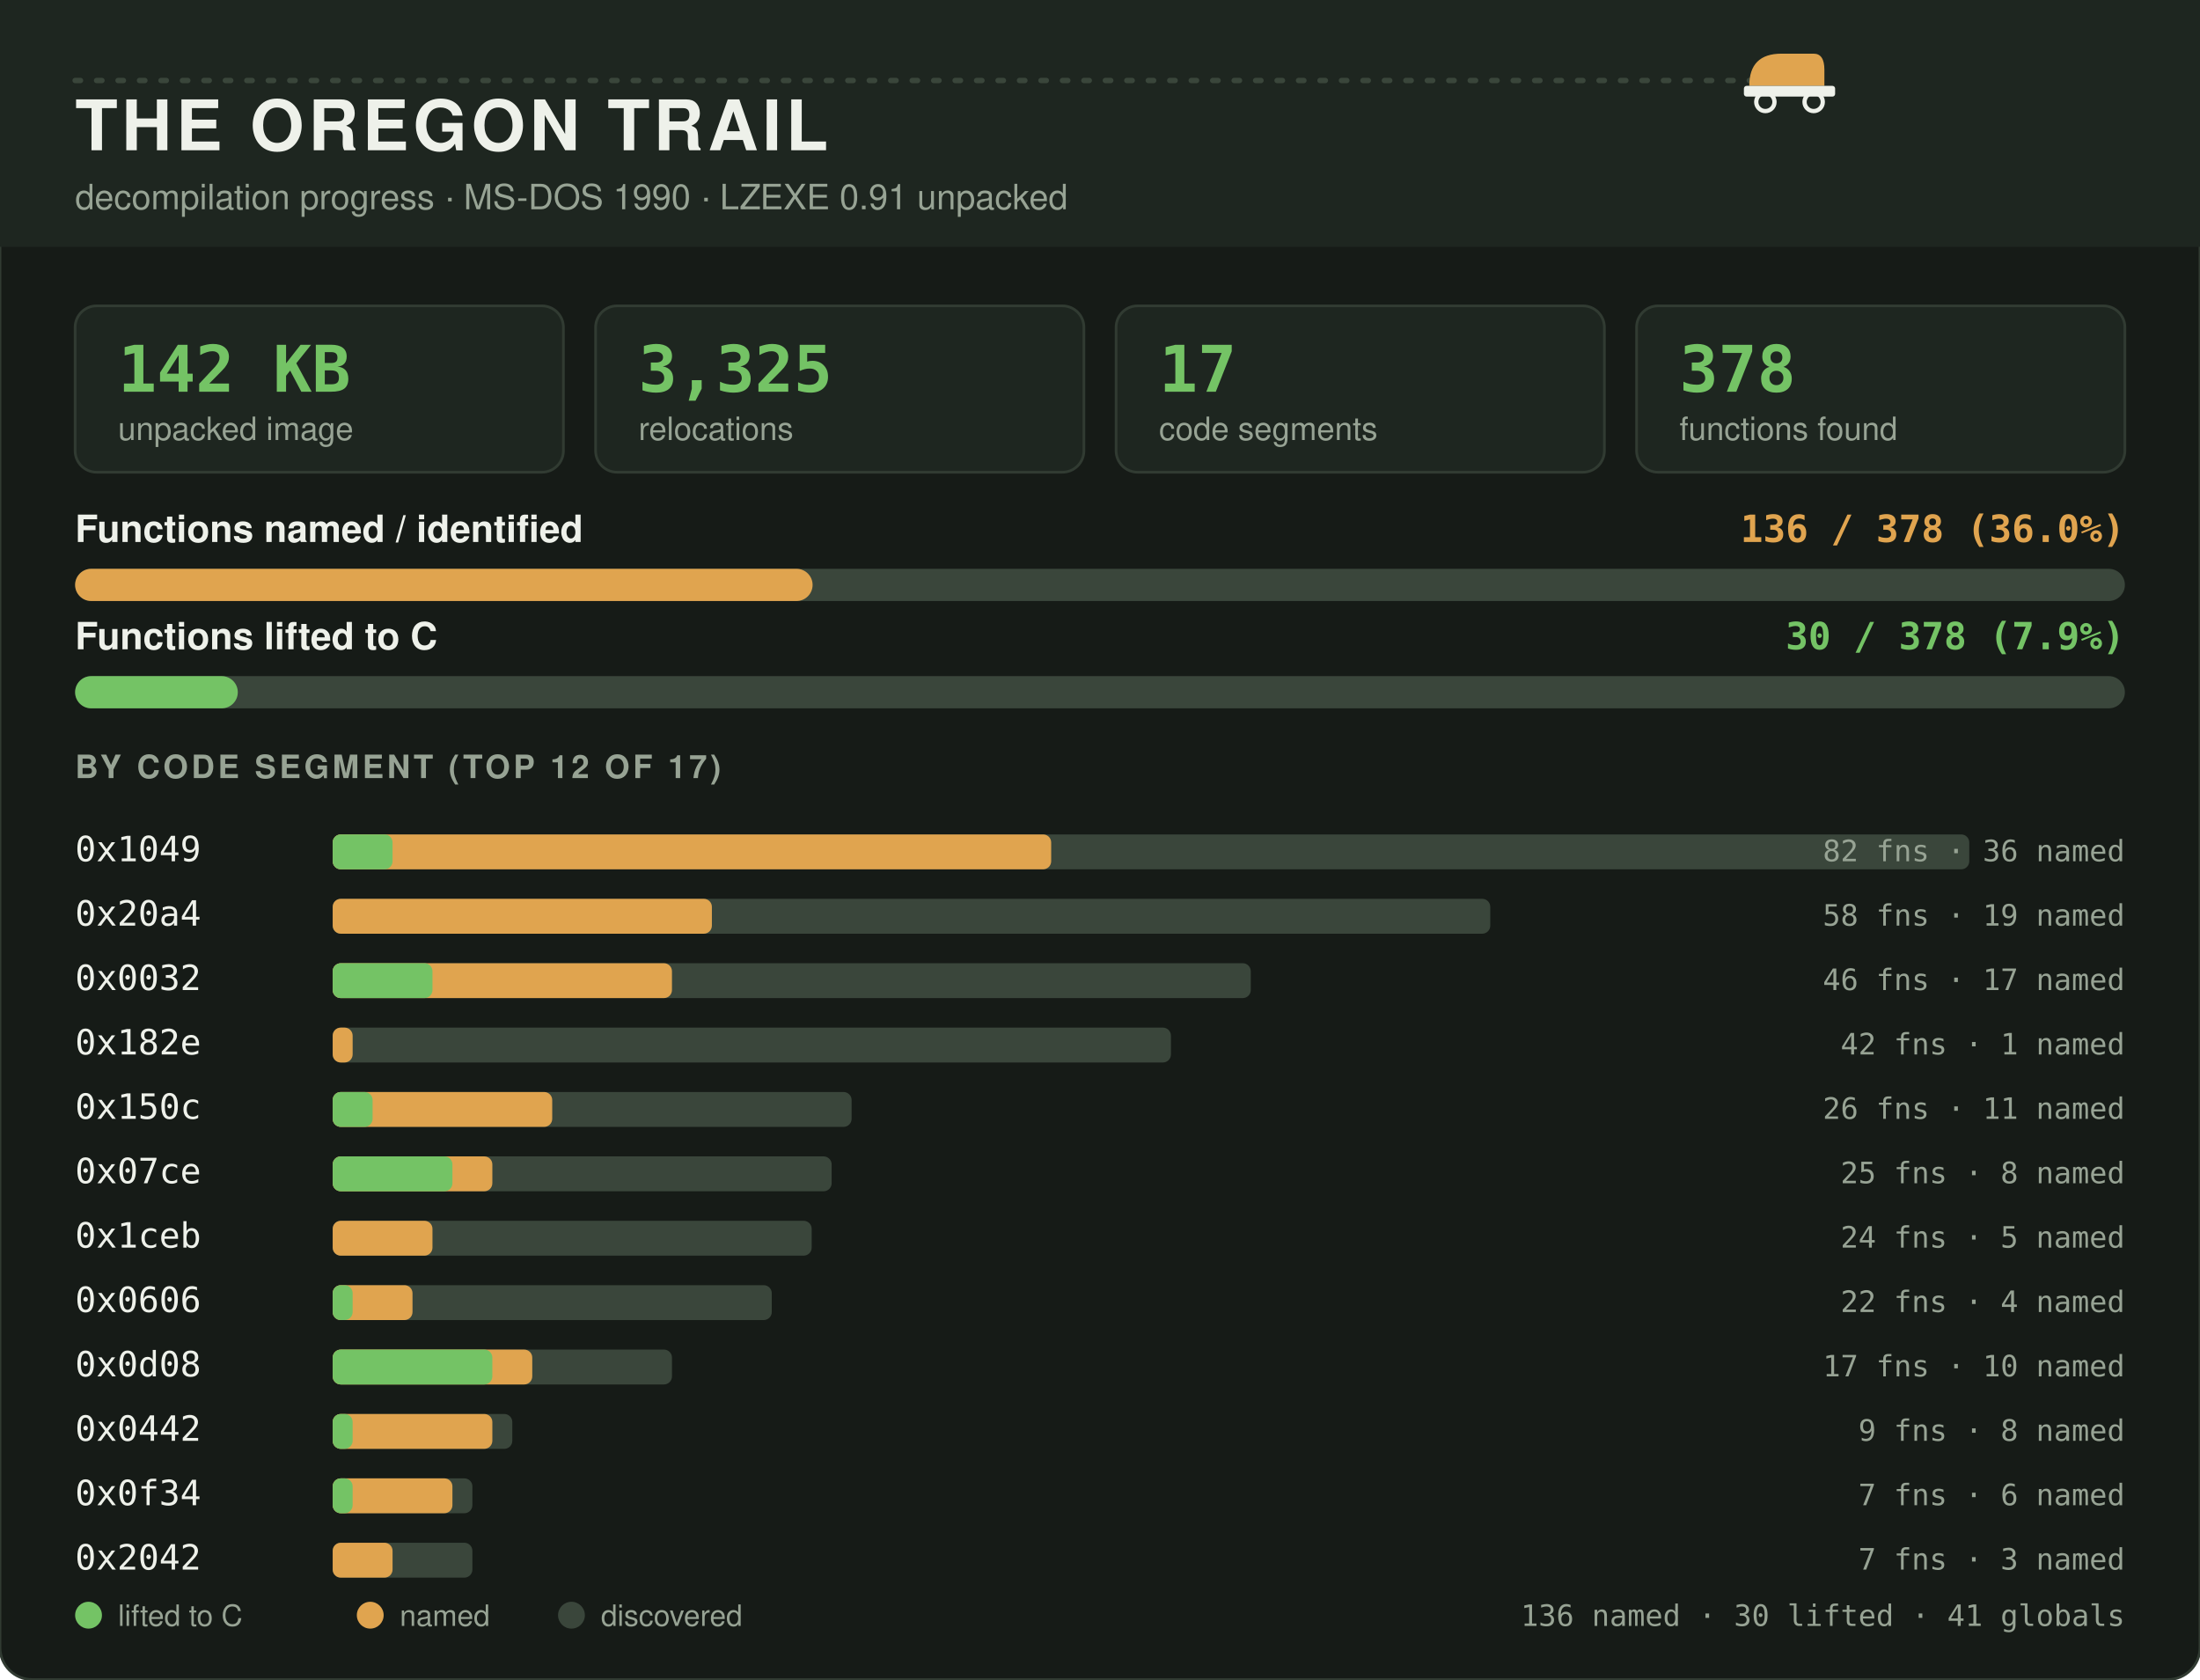
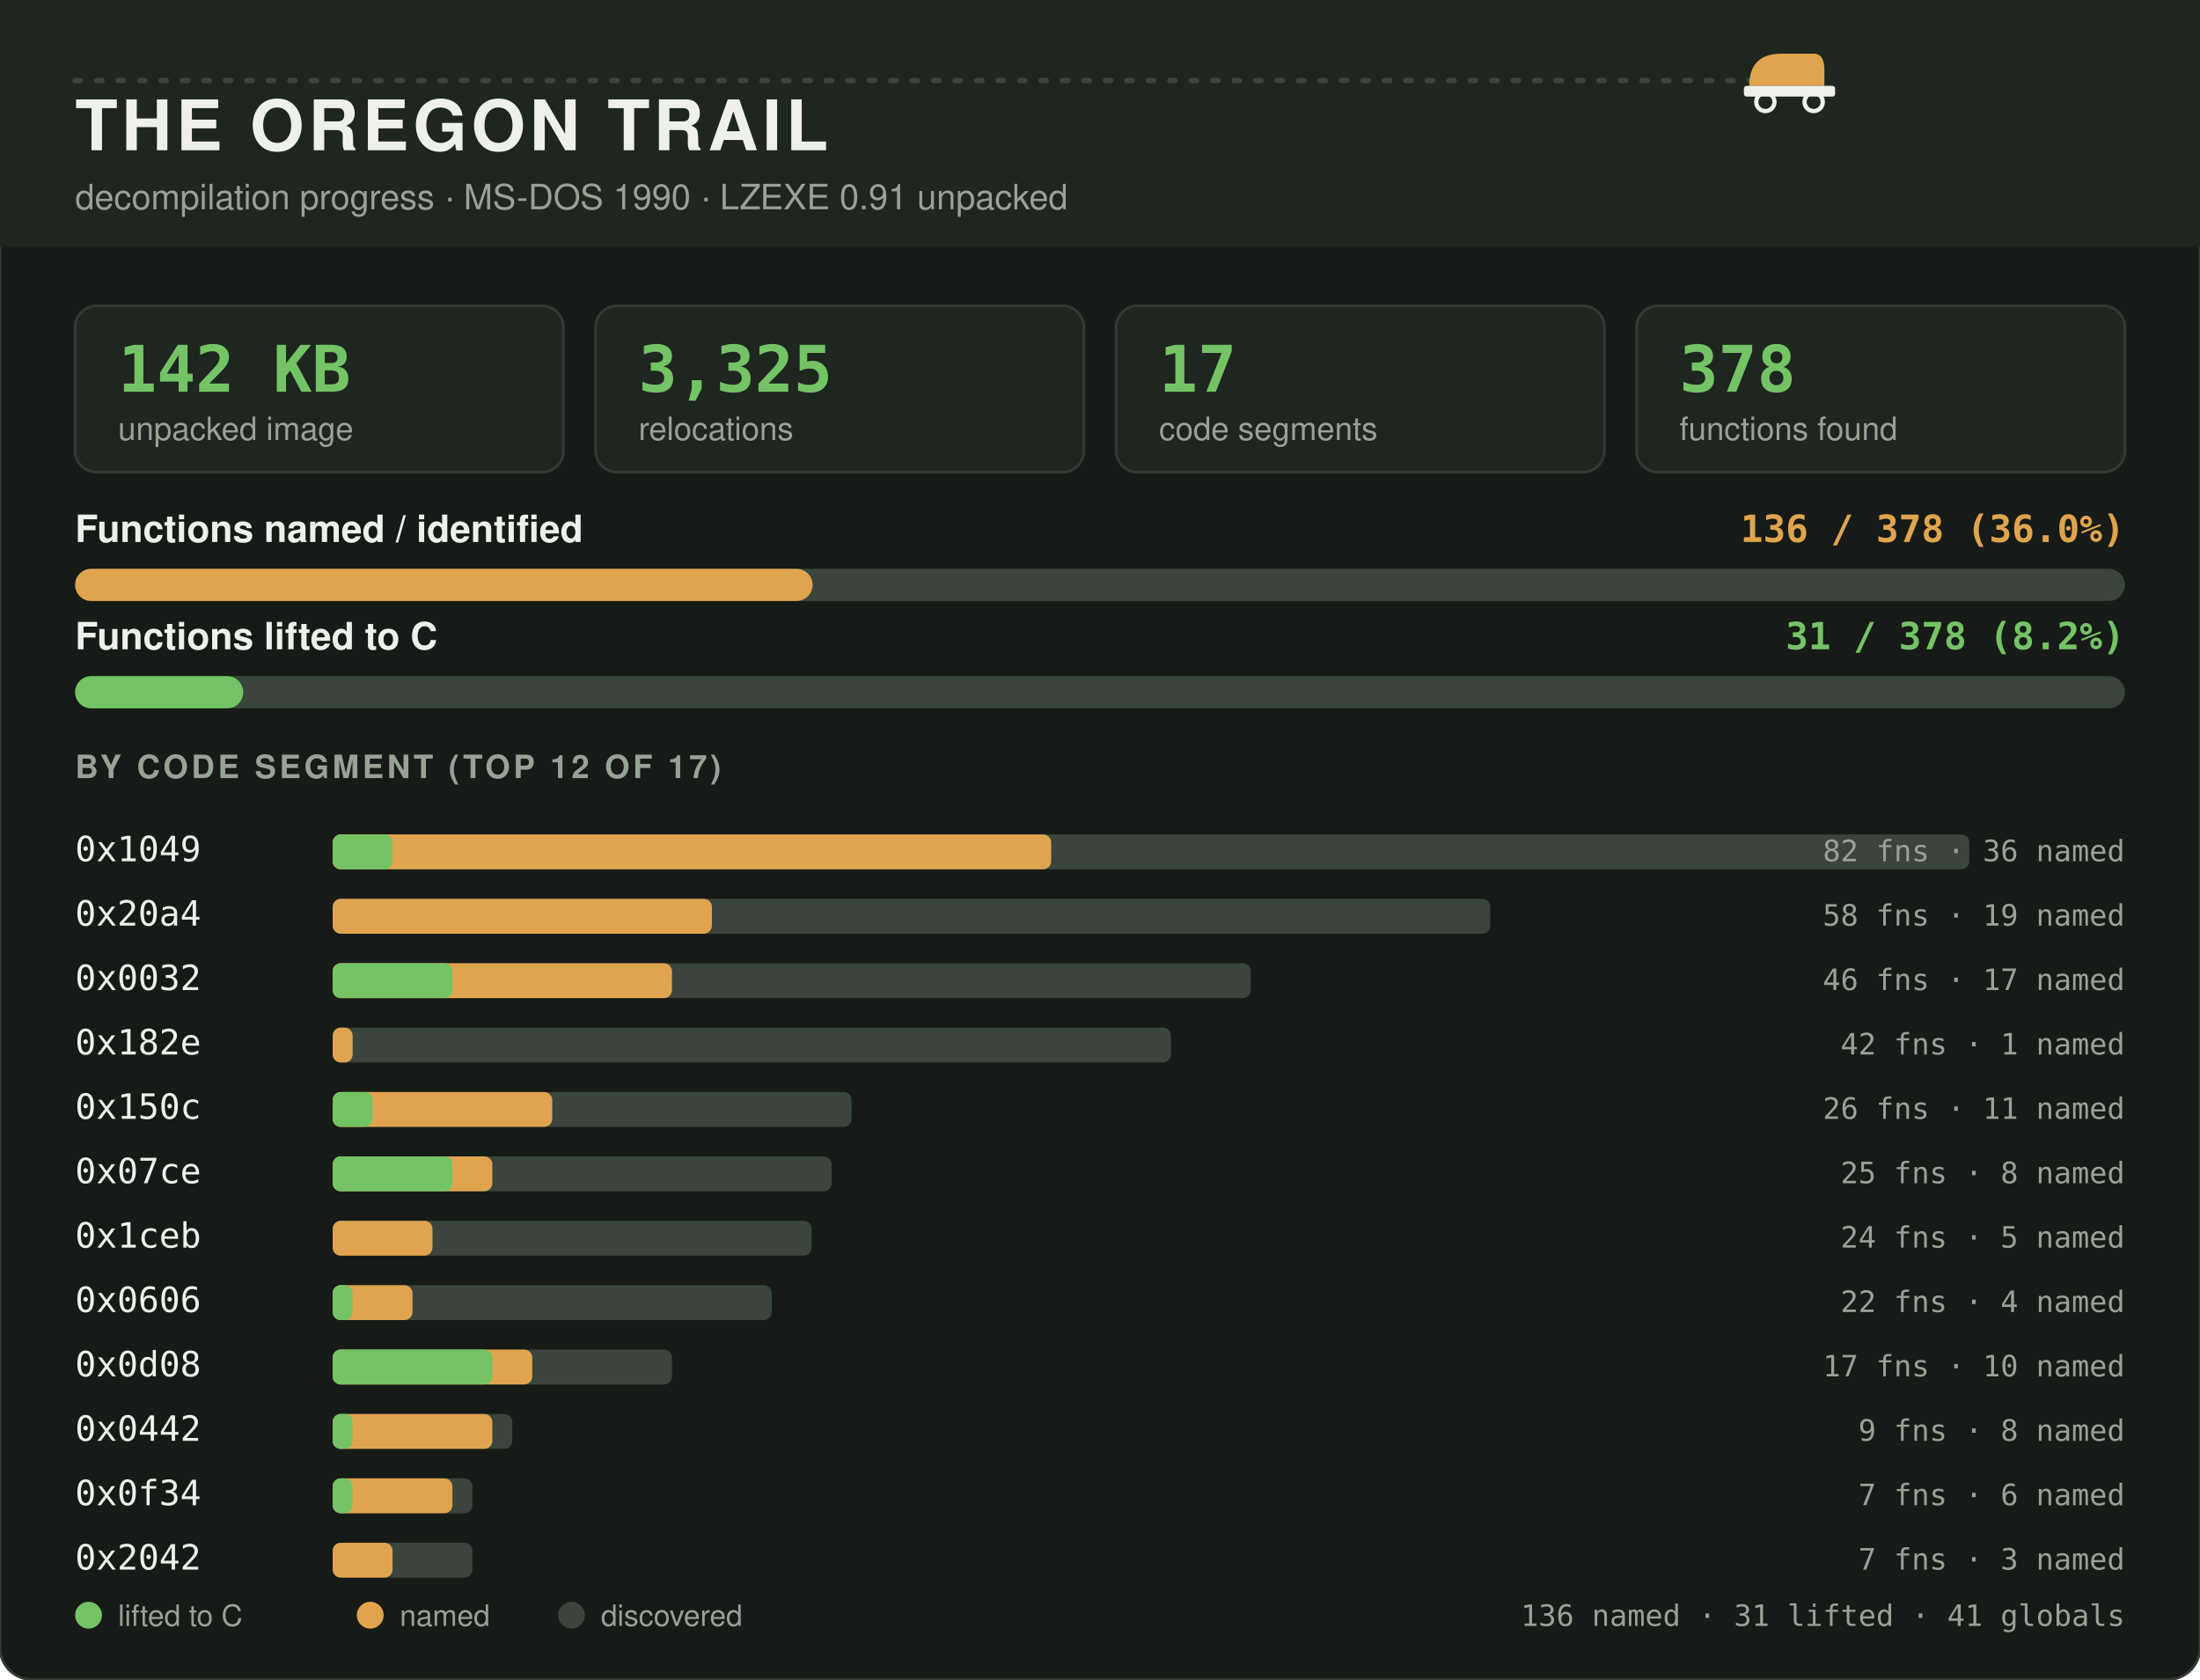
<svg xmlns="http://www.w3.org/2000/svg" width="820" height="626" viewBox="0 0 820 626" font-family="sans-serif">
  <rect x="0" y="0" width="820" height="626" rx="12" fill="#161b17" stroke="#313b32" stroke-width="1" />
  <rect x="0" y="0" width="820" height="92" rx="0" fill="#1e2620" />
  <line x1="28" y1="30" x2="670" y2="30" stroke="#3a463b" stroke-width="2" stroke-dasharray="2 6" stroke-linecap="round" />
  <g transform="translate(650,18)">
    <path d="M2 14 Q2 2 14 2 L26 2 Q30 2 30 8 L30 14 Z" fill="#e0a44f" />
    <rect x="0" y="14" width="34" height="4" rx="1" fill="#eef1ea" />
    <circle cx="8" cy="20" r="3.4" fill="none" stroke="#eef1ea" stroke-width="1.6" />
    <circle cx="26" cy="20" r="3.4" fill="none" stroke="#eef1ea" stroke-width="1.6" />
  </g>
  <text x="28" y="56" font-family="Segoe UI,Helvetica,Arial,sans-serif" font-size="26" fill="#eef1ea" text-anchor="start" font-weight="700" letter-spacing="1.5">THE OREGON TRAIL</text>
  <text x="28" y="78" font-family="Segoe UI,Helvetica,Arial,sans-serif" font-size="13" fill="#97a394" text-anchor="start" font-weight="400">decompilation progress · MS-DOS 1990 · LZEXE 0.91 unpacked</text>
  <rect x="28.0" y="114" width="182.0" height="62" rx="8" fill="#1e2620" stroke="#313b32" stroke-width="1" />
  <text x="44.0" y="146" font-family="ui-monospace,Consolas,monospace" font-size="24" fill="#74c365" text-anchor="start" font-weight="700">142 KB</text>
  <text x="44.0" y="164" font-family="Segoe UI,Helvetica,Arial,sans-serif" font-size="12" fill="#97a394" text-anchor="start" font-weight="400">unpacked image</text>
  <rect x="222.0" y="114" width="182.0" height="62" rx="8" fill="#1e2620" stroke="#313b32" stroke-width="1" />
  <text x="238.0" y="146" font-family="ui-monospace,Consolas,monospace" font-size="24" fill="#74c365" text-anchor="start" font-weight="700">3,325</text>
  <text x="238.0" y="164" font-family="Segoe UI,Helvetica,Arial,sans-serif" font-size="12" fill="#97a394" text-anchor="start" font-weight="400">relocations</text>
  <rect x="416.0" y="114" width="182.0" height="62" rx="8" fill="#1e2620" stroke="#313b32" stroke-width="1" />
  <text x="432.0" y="146" font-family="ui-monospace,Consolas,monospace" font-size="24" fill="#74c365" text-anchor="start" font-weight="700">17</text>
  <text x="432.0" y="164" font-family="Segoe UI,Helvetica,Arial,sans-serif" font-size="12" fill="#97a394" text-anchor="start" font-weight="400">code segments</text>
  <rect x="610.0" y="114" width="182.0" height="62" rx="8" fill="#1e2620" stroke="#313b32" stroke-width="1" />
  <text x="626.0" y="146" font-family="ui-monospace,Consolas,monospace" font-size="24" fill="#74c365" text-anchor="start" font-weight="700">378</text>
  <text x="626.0" y="164" font-family="Segoe UI,Helvetica,Arial,sans-serif" font-size="12" fill="#97a394" text-anchor="start" font-weight="400">functions found</text>
  <text x="28" y="202" font-family="Segoe UI,Helvetica,Arial,sans-serif" font-size="14" fill="#eef1ea" text-anchor="start" font-weight="600">Functions named / identified</text>
  <text x="792" y="202" font-family="ui-monospace,Consolas,monospace" font-size="14" fill="#e0a44f" text-anchor="end" font-weight="700">136 / 378  (36.0%)</text>
  <rect x="28" y="212" width="764" height="12" rx="6" fill="#3a463b" />
  <rect x="28" y="212" width="274.878" height="12" rx="6" fill="#e0a44f" />
  <text x="28" y="242" font-family="Segoe UI,Helvetica,Arial,sans-serif" font-size="14" fill="#eef1ea" text-anchor="start" font-weight="600">Functions lifted to C</text>
-   <text x="792" y="242" font-family="ui-monospace,Consolas,monospace" font-size="14" fill="#74c365" text-anchor="end" font-weight="700">30 / 378  (7.9%)</text>
+   <text x="792" y="242" font-family="ui-monospace,Consolas,monospace" font-size="14" fill="#74c365" text-anchor="end" font-weight="700">31 / 378  (8.2%)</text>
  <rect x="28" y="252" width="764" height="12" rx="6" fill="#3a463b" />
-   <rect x="28" y="252" width="60.635" height="12" rx="6" fill="#74c365" />
+   <rect x="28" y="252" width="62.656" height="12" rx="6" fill="#74c365" />
  <text x="28" y="290" font-family="Segoe UI,Helvetica,Arial,sans-serif" font-size="12" fill="#97a394" text-anchor="start" font-weight="700" letter-spacing="1.2">BY CODE SEGMENT  (TOP 12 OF 17)</text>
  <text x="28" y="321" font-family="ui-monospace,Consolas,monospace" font-size="13" fill="#eef1ea" text-anchor="start" font-weight="400">0x1049</text>
  <rect x="124" y="311" width="610.0" height="13" rx="3" fill="#3a463b" />
  <rect x="124" y="311" width="267.805" height="13" rx="3" fill="#e0a44f" />
  <rect x="124" y="311" width="22.317" height="13" rx="3" fill="#74c365" />
  <text x="792" y="321" font-family="ui-monospace,Consolas,monospace" font-size="11" fill="#97a394" text-anchor="end" font-weight="400">82 fns  · 36 named</text>
  <text x="28" y="345" font-family="ui-monospace,Consolas,monospace" font-size="13" fill="#eef1ea" text-anchor="start" font-weight="400">0x20a4</text>
  <rect x="124" y="335" width="431.463" height="13" rx="3" fill="#3a463b" />
  <rect x="124" y="335" width="141.341" height="13" rx="3" fill="#e0a44f" />
  <text x="792" y="345" font-family="ui-monospace,Consolas,monospace" font-size="11" fill="#97a394" text-anchor="end" font-weight="400">58 fns  · 19 named</text>
  <text x="28" y="369" font-family="ui-monospace,Consolas,monospace" font-size="13" fill="#eef1ea" text-anchor="start" font-weight="400">0x0032</text>
  <rect x="124" y="359" width="342.195" height="13" rx="3" fill="#3a463b" />
  <rect x="124" y="359" width="126.463" height="13" rx="3" fill="#e0a44f" />
-   <rect x="124" y="359" width="37.195" height="13" rx="3" fill="#74c365" />
+   <rect x="124" y="359" width="44.634" height="13" rx="3" fill="#74c365" />
  <text x="792" y="369" font-family="ui-monospace,Consolas,monospace" font-size="11" fill="#97a394" text-anchor="end" font-weight="400">46 fns  · 17 named</text>
  <text x="28" y="393" font-family="ui-monospace,Consolas,monospace" font-size="13" fill="#eef1ea" text-anchor="start" font-weight="400">0x182e</text>
  <rect x="124" y="383" width="312.439" height="13" rx="3" fill="#3a463b" />
  <rect x="124" y="383" width="7.439" height="13" rx="3" fill="#e0a44f" />
  <text x="792" y="393" font-family="ui-monospace,Consolas,monospace" font-size="11" fill="#97a394" text-anchor="end" font-weight="400">42 fns  · 1 named</text>
  <text x="28" y="417" font-family="ui-monospace,Consolas,monospace" font-size="13" fill="#eef1ea" text-anchor="start" font-weight="400">0x150c</text>
  <rect x="124" y="407" width="193.415" height="13" rx="3" fill="#3a463b" />
  <rect x="124" y="407" width="81.829" height="13" rx="3" fill="#e0a44f" />
  <rect x="124" y="407" width="14.878" height="13" rx="3" fill="#74c365" />
  <text x="792" y="417" font-family="ui-monospace,Consolas,monospace" font-size="11" fill="#97a394" text-anchor="end" font-weight="400">26 fns  · 11 named</text>
  <text x="28" y="441" font-family="ui-monospace,Consolas,monospace" font-size="13" fill="#eef1ea" text-anchor="start" font-weight="400">0x07ce</text>
  <rect x="124" y="431" width="185.976" height="13" rx="3" fill="#3a463b" />
  <rect x="124" y="431" width="59.512" height="13" rx="3" fill="#e0a44f" />
  <rect x="124" y="431" width="44.634" height="13" rx="3" fill="#74c365" />
  <text x="792" y="441" font-family="ui-monospace,Consolas,monospace" font-size="11" fill="#97a394" text-anchor="end" font-weight="400">25 fns  · 8 named</text>
  <text x="28" y="465" font-family="ui-monospace,Consolas,monospace" font-size="13" fill="#eef1ea" text-anchor="start" font-weight="400">0x1ceb</text>
  <rect x="124" y="455" width="178.537" height="13" rx="3" fill="#3a463b" />
  <rect x="124" y="455" width="37.195" height="13" rx="3" fill="#e0a44f" />
  <text x="792" y="465" font-family="ui-monospace,Consolas,monospace" font-size="11" fill="#97a394" text-anchor="end" font-weight="400">24 fns  · 5 named</text>
  <text x="28" y="489" font-family="ui-monospace,Consolas,monospace" font-size="13" fill="#eef1ea" text-anchor="start" font-weight="400">0x0606</text>
  <rect x="124" y="479" width="163.659" height="13" rx="3" fill="#3a463b" />
  <rect x="124" y="479" width="29.756" height="13" rx="3" fill="#e0a44f" />
  <rect x="124" y="479" width="7.439" height="13" rx="3" fill="#74c365" />
  <text x="792" y="489" font-family="ui-monospace,Consolas,monospace" font-size="11" fill="#97a394" text-anchor="end" font-weight="400">22 fns  · 4 named</text>
  <text x="28" y="513" font-family="ui-monospace,Consolas,monospace" font-size="13" fill="#eef1ea" text-anchor="start" font-weight="400">0x0d08</text>
  <rect x="124" y="503" width="126.463" height="13" rx="3" fill="#3a463b" />
  <rect x="124" y="503" width="74.39" height="13" rx="3" fill="#e0a44f" />
  <rect x="124" y="503" width="59.512" height="13" rx="3" fill="#74c365" />
  <text x="792" y="513" font-family="ui-monospace,Consolas,monospace" font-size="11" fill="#97a394" text-anchor="end" font-weight="400">17 fns  · 10 named</text>
  <text x="28" y="537" font-family="ui-monospace,Consolas,monospace" font-size="13" fill="#eef1ea" text-anchor="start" font-weight="400">0x0442</text>
  <rect x="124" y="527" width="66.951" height="13" rx="3" fill="#3a463b" />
  <rect x="124" y="527" width="59.512" height="13" rx="3" fill="#e0a44f" />
  <rect x="124" y="527" width="7.439" height="13" rx="3" fill="#74c365" />
  <text x="792" y="537" font-family="ui-monospace,Consolas,monospace" font-size="11" fill="#97a394" text-anchor="end" font-weight="400">9 fns  · 8 named</text>
  <text x="28" y="561" font-family="ui-monospace,Consolas,monospace" font-size="13" fill="#eef1ea" text-anchor="start" font-weight="400">0x0f34</text>
  <rect x="124" y="551" width="52.073" height="13" rx="3" fill="#3a463b" />
  <rect x="124" y="551" width="44.634" height="13" rx="3" fill="#e0a44f" />
  <rect x="124" y="551" width="7.439" height="13" rx="3" fill="#74c365" />
  <text x="792" y="561" font-family="ui-monospace,Consolas,monospace" font-size="11" fill="#97a394" text-anchor="end" font-weight="400">7 fns  · 6 named</text>
  <text x="28" y="585" font-family="ui-monospace,Consolas,monospace" font-size="13" fill="#eef1ea" text-anchor="start" font-weight="400">0x2042</text>
  <rect x="124" y="575" width="52.073" height="13" rx="3" fill="#3a463b" />
  <rect x="124" y="575" width="22.317" height="13" rx="3" fill="#e0a44f" />
  <text x="792" y="585" font-family="ui-monospace,Consolas,monospace" font-size="11" fill="#97a394" text-anchor="end" font-weight="400">7 fns  · 3 named</text>
  <circle cx="33" cy="602" r="5" fill="#74c365" />
  <text x="44" y="606" font-family="Segoe UI,Helvetica,Arial,sans-serif" font-size="11" fill="#97a394" text-anchor="start" font-weight="400">lifted to C</text>
  <circle cx="138" cy="602" r="5" fill="#e0a44f" />
  <text x="149" y="606" font-family="Segoe UI,Helvetica,Arial,sans-serif" font-size="11" fill="#97a394" text-anchor="start" font-weight="400">named</text>
  <circle cx="213" cy="602" r="5" fill="#3a463b" />
  <text x="224" y="606" font-family="Segoe UI,Helvetica,Arial,sans-serif" font-size="11" fill="#97a394" text-anchor="start" font-weight="400">discovered</text>
-   <text x="792" y="606" font-family="ui-monospace,Consolas,monospace" font-size="11" fill="#97a394" text-anchor="end" font-weight="400">136 named · 30 lifted · 41 globals</text>
+   <text x="792" y="606" font-family="ui-monospace,Consolas,monospace" font-size="11" fill="#97a394" text-anchor="end" font-weight="400">136 named · 31 lifted · 41 globals</text>
</svg>
